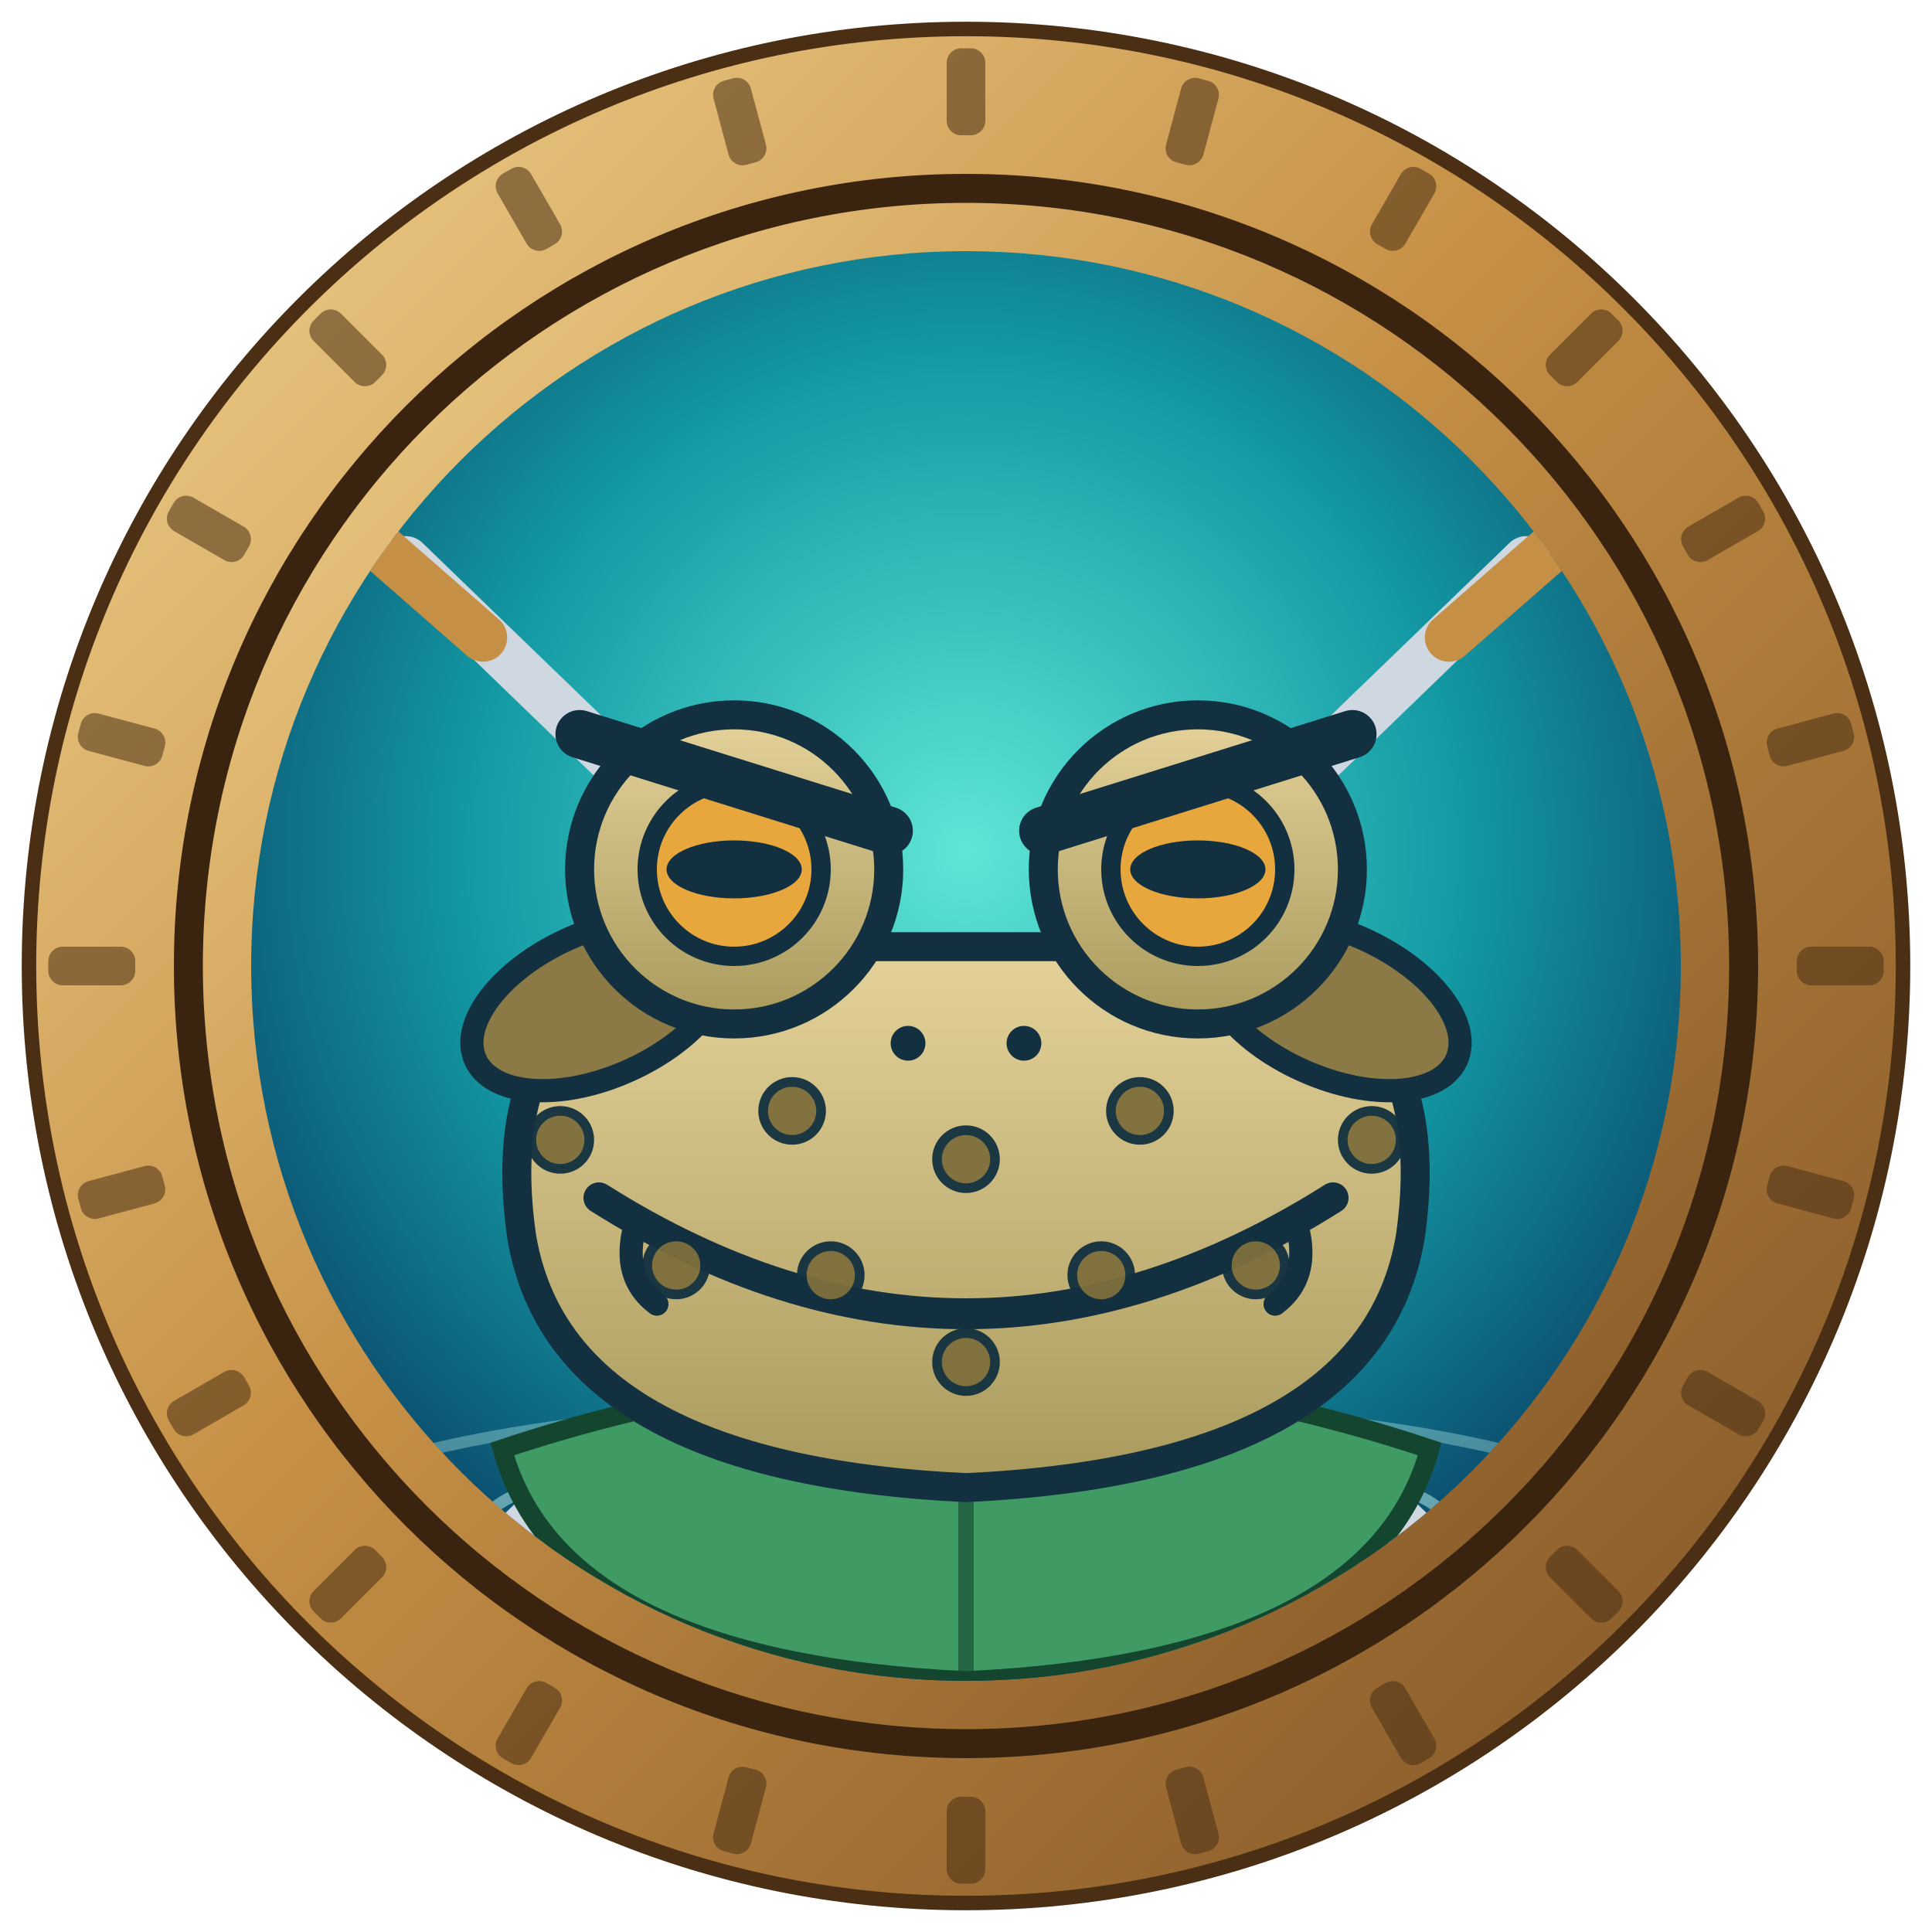
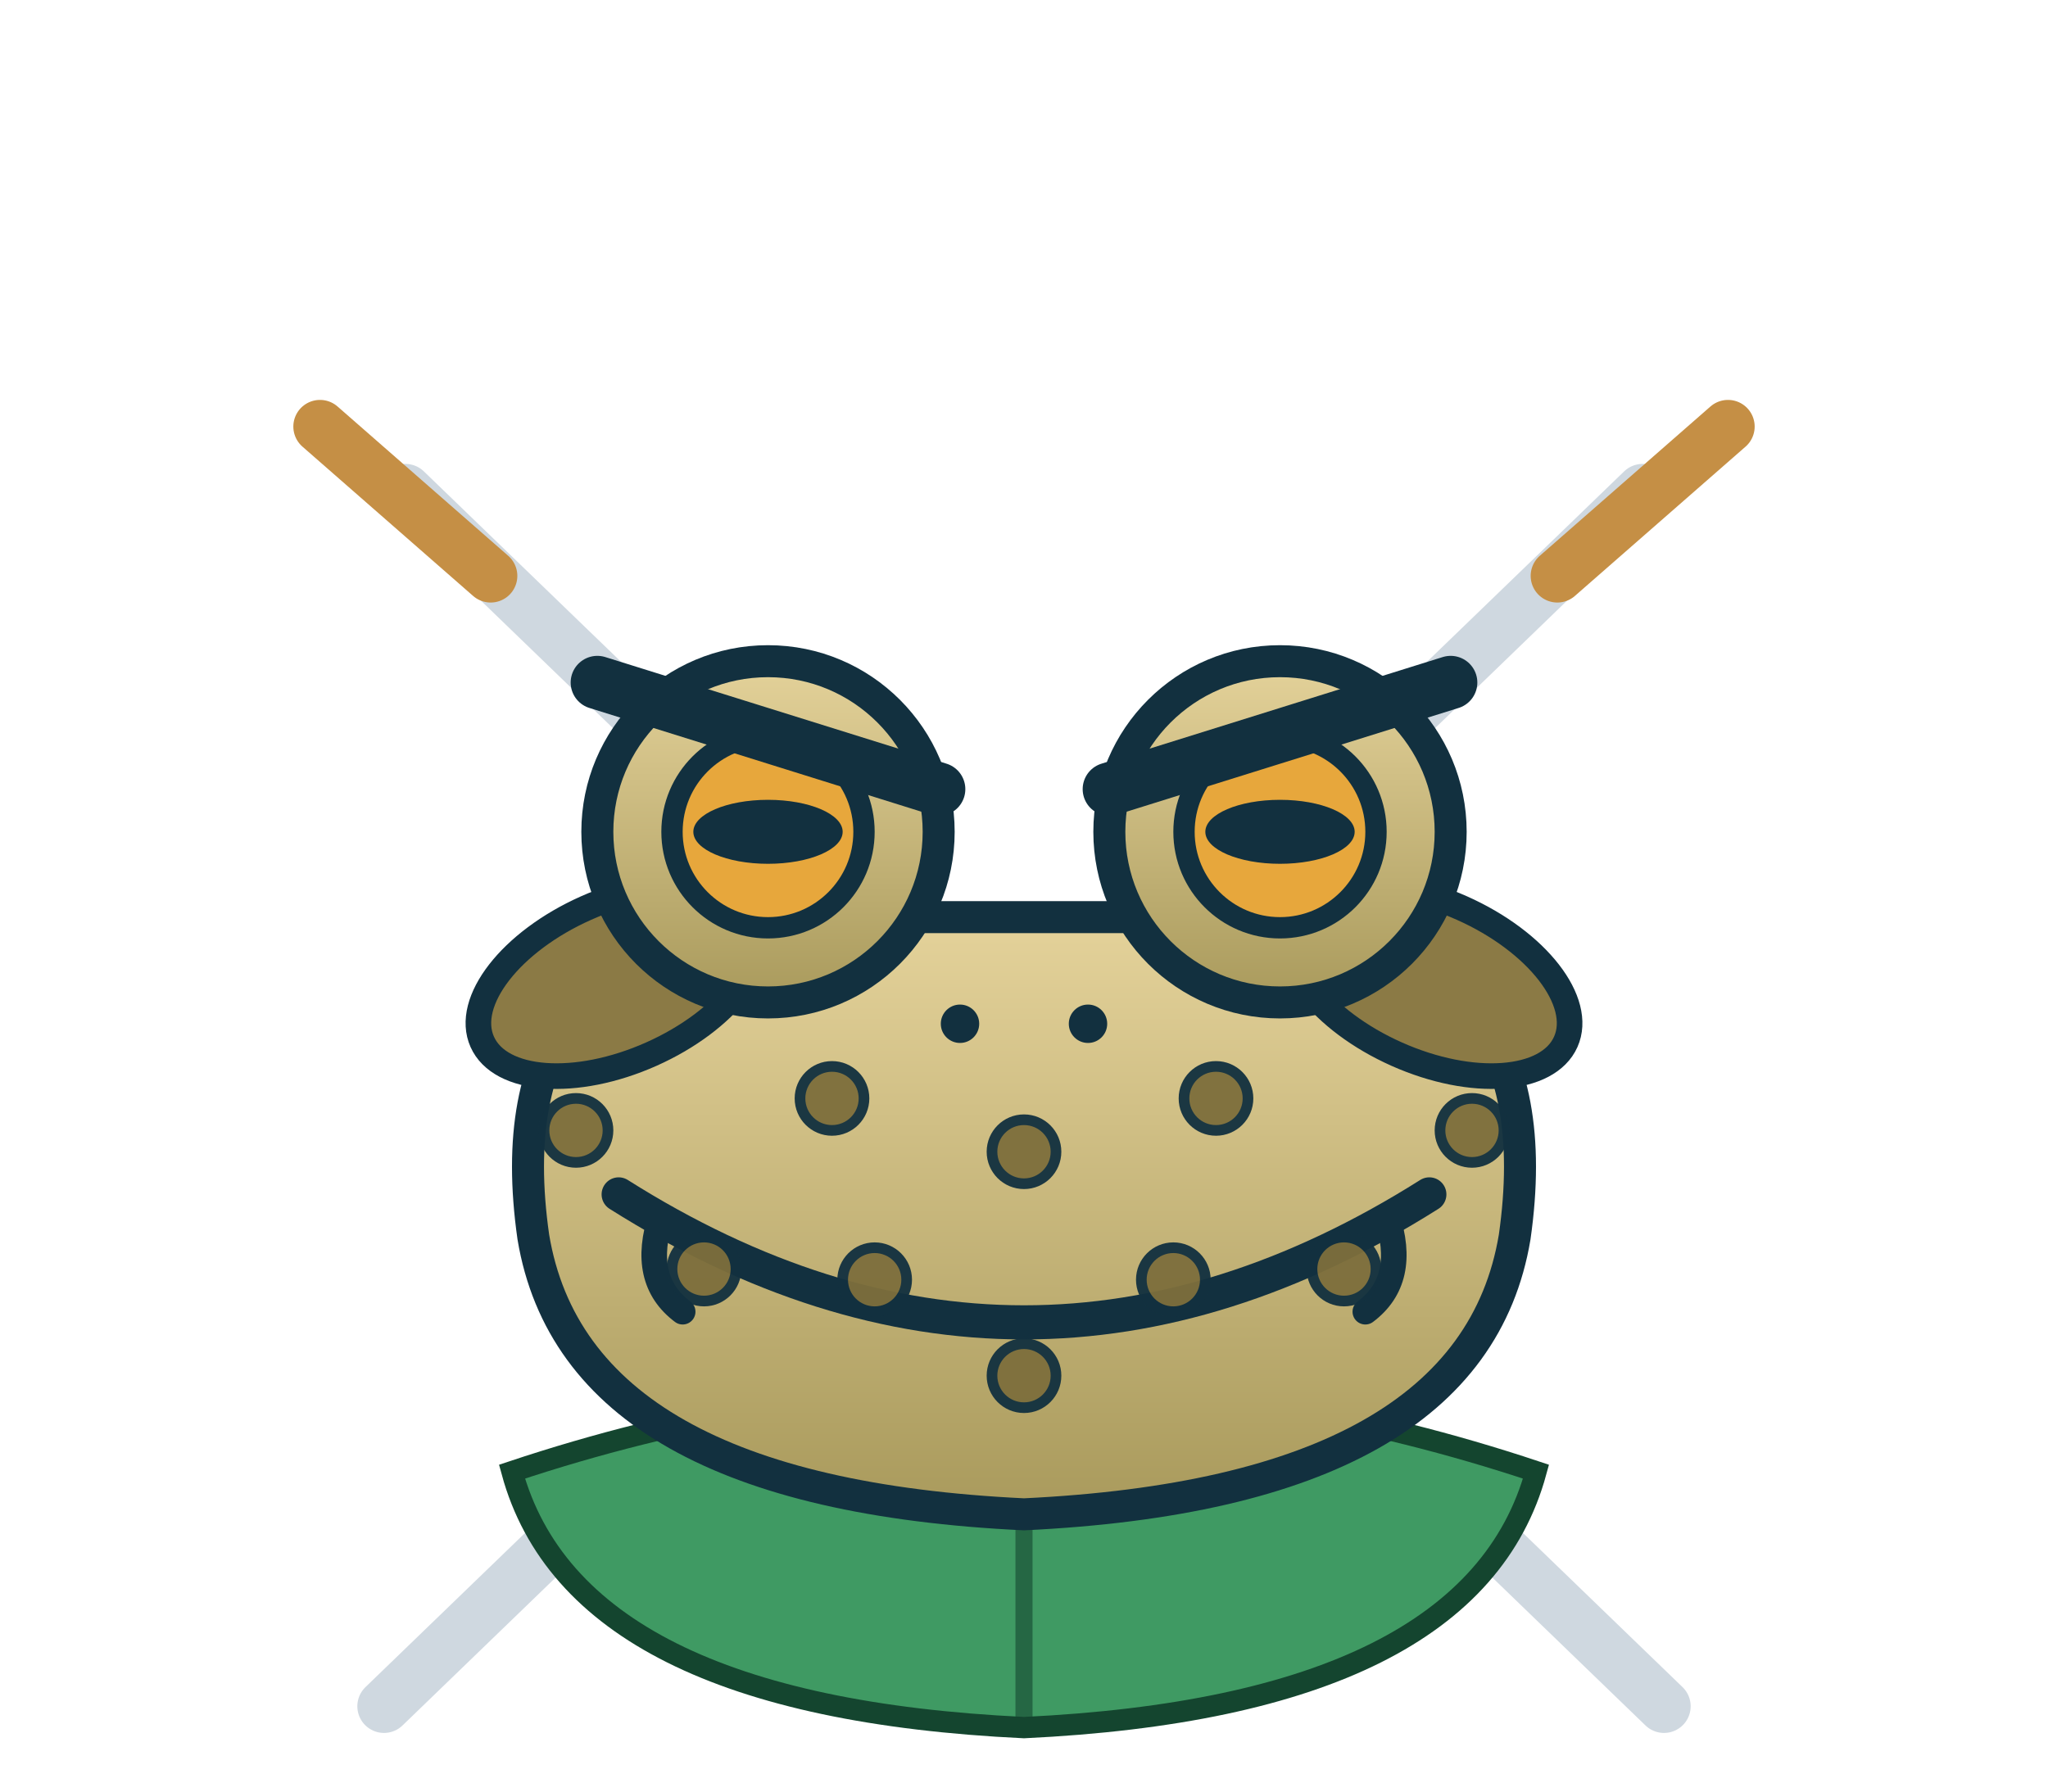
- <svg xmlns="http://www.w3.org/2000/svg" viewBox="0 0 200 200" width="200" height="200">
+ <svg xmlns="http://www.w3.org/2000/svg" viewBox="4 12 192 168" width="192" height="168">
  <defs>
    <linearGradient id="bronze" x1="0" y1="0" x2="1" y2="1">
      <stop offset="0" stop-color="#f4d894" />
      <stop offset=".45" stop-color="#c58f45" />
      <stop offset="1" stop-color="#7a4f23" />
    </linearGradient>
    <radialGradient id="teal" cx=".5" cy=".42" r=".62">
      <stop offset="0" stop-color="#5fe6d6" />
      <stop offset=".55" stop-color="#139aa4" />
      <stop offset="1" stop-color="#0a3d63" />
    </radialGradient>
    <linearGradient id="skin" x1="0" y1="0" x2="0" y2="1">
      <stop offset="0" stop-color="#e4d29a" />
      <stop offset="1" stop-color="#a99a5c" />
    </linearGradient>
    <clipPath id="disc">
      <circle cx="100" cy="100" r="74" />
    </clipPath>
  </defs>
-   <circle cx="100" cy="100" r="97" fill="url(#bronze)" />
-   <circle cx="100" cy="100" r="97" fill="none" stroke="#4a2f14" stroke-width="1.5" />
-   <rect x="98" y="5" width="4" height="9" rx="1.5" fill="#4a2f14" opacity=".55" transform="rotate(0 100 100)" />
-   <rect x="98" y="5" width="4" height="9" rx="1.5" fill="#4a2f14" opacity=".55" transform="rotate(15 100 100)" />
-   <rect x="98" y="5" width="4" height="9" rx="1.5" fill="#4a2f14" opacity=".55" transform="rotate(30 100 100)" />
-   <rect x="98" y="5" width="4" height="9" rx="1.5" fill="#4a2f14" opacity=".55" transform="rotate(45 100 100)" />
-   <rect x="98" y="5" width="4" height="9" rx="1.5" fill="#4a2f14" opacity=".55" transform="rotate(60 100 100)" />
-   <rect x="98" y="5" width="4" height="9" rx="1.5" fill="#4a2f14" opacity=".55" transform="rotate(75 100 100)" />
-   <rect x="98" y="5" width="4" height="9" rx="1.5" fill="#4a2f14" opacity=".55" transform="rotate(90 100 100)" />
-   <rect x="98" y="5" width="4" height="9" rx="1.5" fill="#4a2f14" opacity=".55" transform="rotate(105 100 100)" />
-   <rect x="98" y="5" width="4" height="9" rx="1.5" fill="#4a2f14" opacity=".55" transform="rotate(120 100 100)" />
-   <rect x="98" y="5" width="4" height="9" rx="1.5" fill="#4a2f14" opacity=".55" transform="rotate(135 100 100)" />
-   <rect x="98" y="5" width="4" height="9" rx="1.5" fill="#4a2f14" opacity=".55" transform="rotate(150 100 100)" />
-   <rect x="98" y="5" width="4" height="9" rx="1.5" fill="#4a2f14" opacity=".55" transform="rotate(165 100 100)" />
-   <rect x="98" y="5" width="4" height="9" rx="1.5" fill="#4a2f14" opacity=".55" transform="rotate(180 100 100)" />
-   <rect x="98" y="5" width="4" height="9" rx="1.5" fill="#4a2f14" opacity=".55" transform="rotate(195 100 100)" />
-   <rect x="98" y="5" width="4" height="9" rx="1.5" fill="#4a2f14" opacity=".55" transform="rotate(210 100 100)" />
-   <rect x="98" y="5" width="4" height="9" rx="1.5" fill="#4a2f14" opacity=".55" transform="rotate(225 100 100)" />
-   <rect x="98" y="5" width="4" height="9" rx="1.5" fill="#4a2f14" opacity=".55" transform="rotate(240 100 100)" />
-   <rect x="98" y="5" width="4" height="9" rx="1.5" fill="#4a2f14" opacity=".55" transform="rotate(255 100 100)" />
-   <rect x="98" y="5" width="4" height="9" rx="1.5" fill="#4a2f14" opacity=".55" transform="rotate(270 100 100)" />
-   <rect x="98" y="5" width="4" height="9" rx="1.5" fill="#4a2f14" opacity=".55" transform="rotate(285 100 100)" />
-   <rect x="98" y="5" width="4" height="9" rx="1.5" fill="#4a2f14" opacity=".55" transform="rotate(300 100 100)" />
-   <rect x="98" y="5" width="4" height="9" rx="1.5" fill="#4a2f14" opacity=".55" transform="rotate(315 100 100)" />
-   <rect x="98" y="5" width="4" height="9" rx="1.5" fill="#4a2f14" opacity=".55" transform="rotate(330 100 100)" />
-   <rect x="98" y="5" width="4" height="9" rx="1.5" fill="#4a2f14" opacity=".55" transform="rotate(345 100 100)" />
-   <circle cx="100" cy="100" r="82" fill="#3a2410" />
-   <circle cx="100" cy="100" r="79" fill="url(#bronze)" />
-   <circle cx="100" cy="100" r="74" fill="url(#teal)" />
-   <g clip-path="url(#disc)">
-     <path d="M42 58 L160 172" fill="none" stroke="#cfd8e0" stroke-width="5" stroke-linecap="round" stroke-linejoin="round" />
-     <path d="M158 58 L40 172" fill="none" stroke="#cfd8e0" stroke-width="5" stroke-linecap="round" stroke-linejoin="round" />
-     <path d="M34 52 L50 66" fill="none" stroke="#c58f45" stroke-width="5" stroke-linecap="round" stroke-linejoin="round" />
-     <path d="M166 52 L150 66" fill="none" stroke="#c58f45" stroke-width="5" stroke-linecap="round" stroke-linejoin="round" />
-     <ellipse cx="100" cy="158" rx="70" ry="13" fill="none" stroke="#bff6ee" stroke-opacity=".35" stroke-width="1.2" />
-     <ellipse cx="100" cy="158" rx="50" ry="9" fill="none" stroke="#bff6ee" stroke-opacity=".5" stroke-width="1.2" />
-     <path d="M52 150 Q100 134 148 150 Q142 172 100 174 Q58 172 52 150Z" fill="#3f9a63" stroke="#14452f" stroke-width="2" />
-     <path d="M100 152 L100 174" stroke="#14452f" stroke-width="1.6" opacity=".6" />
-     <path d="M54 128 Q50 100 78 98 L122 98 Q150 100 146 128 Q142 152 100 154 Q58 152 54 128Z" fill="url(#skin)" stroke="#12303f" stroke-width="3" stroke-linejoin="round" />
-     <ellipse cx="62" cy="104" rx="14" ry="7.5" transform="rotate(-24 62 104)" fill="#8b7a45" stroke="#12303f" stroke-width="2.4" />
-     <ellipse cx="138" cy="104" rx="14" ry="7.5" transform="rotate(24 138 104)" fill="#8b7a45" stroke="#12303f" stroke-width="2.4" />
-     <circle cx="76" cy="90" r="16" fill="url(#skin)" stroke="#12303f" stroke-width="3" />
-     <circle cx="76" cy="90" r="9.0" fill="#e7a73c" stroke="#12303f" stroke-width="2" />
-     <ellipse cx="76" cy="90" rx="7.0" ry="3.0" fill="#12303f" transform="rotate(0 76 90)" />
-     <circle cx="124" cy="90" r="16" fill="url(#skin)" stroke="#12303f" stroke-width="3" />
-     <circle cx="124" cy="90" r="9.0" fill="#e7a73c" stroke="#12303f" stroke-width="2" />
-     <ellipse cx="124" cy="90" rx="7.0" ry="3.0" fill="#12303f" transform="rotate(0 124 90)" />
-     <circle cx="94" cy="108" r="1.8" fill="#12303f" />
-     <circle cx="106" cy="108" r="1.8" fill="#12303f" />
-     <path d="M62 124 Q100 148 138 124" fill="none" stroke="#12303f" stroke-width="3.2" stroke-linecap="round" />
-     <path d="M66 126 Q64 132 68 135 M134 126 Q136 132 132 135" fill="none" stroke="#12303f" stroke-width="2.4" stroke-linecap="round" />
-     <g fill="#7d6e3c" stroke="#12303f" stroke-width="1" opacity=".95">
-       <circle cx="82" cy="115" r="3" />
-       <circle cx="100" cy="120" r="3" />
-       <circle cx="118" cy="115" r="3" />
-       <circle cx="70" cy="131" r="3" />
-       <circle cx="130" cy="131" r="3" />
-       <circle cx="100" cy="141" r="3" />
-       <circle cx="86" cy="132" r="3" />
-       <circle cx="114" cy="132" r="3" />
-       <circle cx="58" cy="118" r="3" />
-       <circle cx="142" cy="118" r="3" />
-     </g>
-     <path d="M60 76 L92 86" fill="none" stroke="#12303f" stroke-width="5" stroke-linecap="round" stroke-linejoin="round" />
-     <path d="M140 76 L108 86" fill="none" stroke="#12303f" stroke-width="5" stroke-linecap="round" stroke-linejoin="round" />
+   <path d="M42 58 L160 172" fill="none" stroke="#cfd8e0" stroke-width="5" stroke-linecap="round" stroke-linejoin="round" />
+   <path d="M158 58 L40 172" fill="none" stroke="#cfd8e0" stroke-width="5" stroke-linecap="round" stroke-linejoin="round" />
+   <path d="M34 52 L50 66" fill="none" stroke="#c58f45" stroke-width="5" stroke-linecap="round" stroke-linejoin="round" />
+   <path d="M166 52 L150 66" fill="none" stroke="#c58f45" stroke-width="5" stroke-linecap="round" stroke-linejoin="round" />
+   <path d="M52 150 Q100 134 148 150 Q142 172 100 174 Q58 172 52 150Z" fill="#3f9a63" stroke="#14452f" stroke-width="2" />
+   <path d="M100 152 L100 174" stroke="#14452f" stroke-width="1.6" opacity=".6" />
+   <path d="M54 128 Q50 100 78 98 L122 98 Q150 100 146 128 Q142 152 100 154 Q58 152 54 128Z" fill="url(#skin)" stroke="#12303f" stroke-width="3" stroke-linejoin="round" />
+   <ellipse cx="62" cy="104" rx="14" ry="7.5" transform="rotate(-24 62 104)" fill="#8b7a45" stroke="#12303f" stroke-width="2.4" />
+   <ellipse cx="138" cy="104" rx="14" ry="7.5" transform="rotate(24 138 104)" fill="#8b7a45" stroke="#12303f" stroke-width="2.4" />
+   <circle cx="76" cy="90" r="16" fill="url(#skin)" stroke="#12303f" stroke-width="3" />
+   <circle cx="76" cy="90" r="9.0" fill="#e7a73c" stroke="#12303f" stroke-width="2" />
+   <ellipse cx="76" cy="90" rx="7.0" ry="3.0" fill="#12303f" transform="rotate(0 76 90)" />
+   <circle cx="124" cy="90" r="16" fill="url(#skin)" stroke="#12303f" stroke-width="3" />
+   <circle cx="124" cy="90" r="9.0" fill="#e7a73c" stroke="#12303f" stroke-width="2" />
+   <ellipse cx="124" cy="90" rx="7.0" ry="3.0" fill="#12303f" transform="rotate(0 124 90)" />
+   <circle cx="94" cy="108" r="1.8" fill="#12303f" />
+   <circle cx="106" cy="108" r="1.8" fill="#12303f" />
+   <path d="M62 124 Q100 148 138 124" fill="none" stroke="#12303f" stroke-width="3.2" stroke-linecap="round" />
+   <path d="M66 126 Q64 132 68 135 M134 126 Q136 132 132 135" fill="none" stroke="#12303f" stroke-width="2.4" stroke-linecap="round" />
+   <g fill="#7d6e3c" stroke="#12303f" stroke-width="1" opacity=".95">
+     <circle cx="82" cy="115" r="3" />
+     <circle cx="100" cy="120" r="3" />
+     <circle cx="118" cy="115" r="3" />
+     <circle cx="70" cy="131" r="3" />
+     <circle cx="130" cy="131" r="3" />
+     <circle cx="100" cy="141" r="3" />
+     <circle cx="86" cy="132" r="3" />
+     <circle cx="114" cy="132" r="3" />
+     <circle cx="58" cy="118" r="3" />
+     <circle cx="142" cy="118" r="3" />
  </g>
+   <path d="M60 76 L92 86" fill="none" stroke="#12303f" stroke-width="5" stroke-linecap="round" stroke-linejoin="round" />
+   <path d="M140 76 L108 86" fill="none" stroke="#12303f" stroke-width="5" stroke-linecap="round" stroke-linejoin="round" />
</svg>
